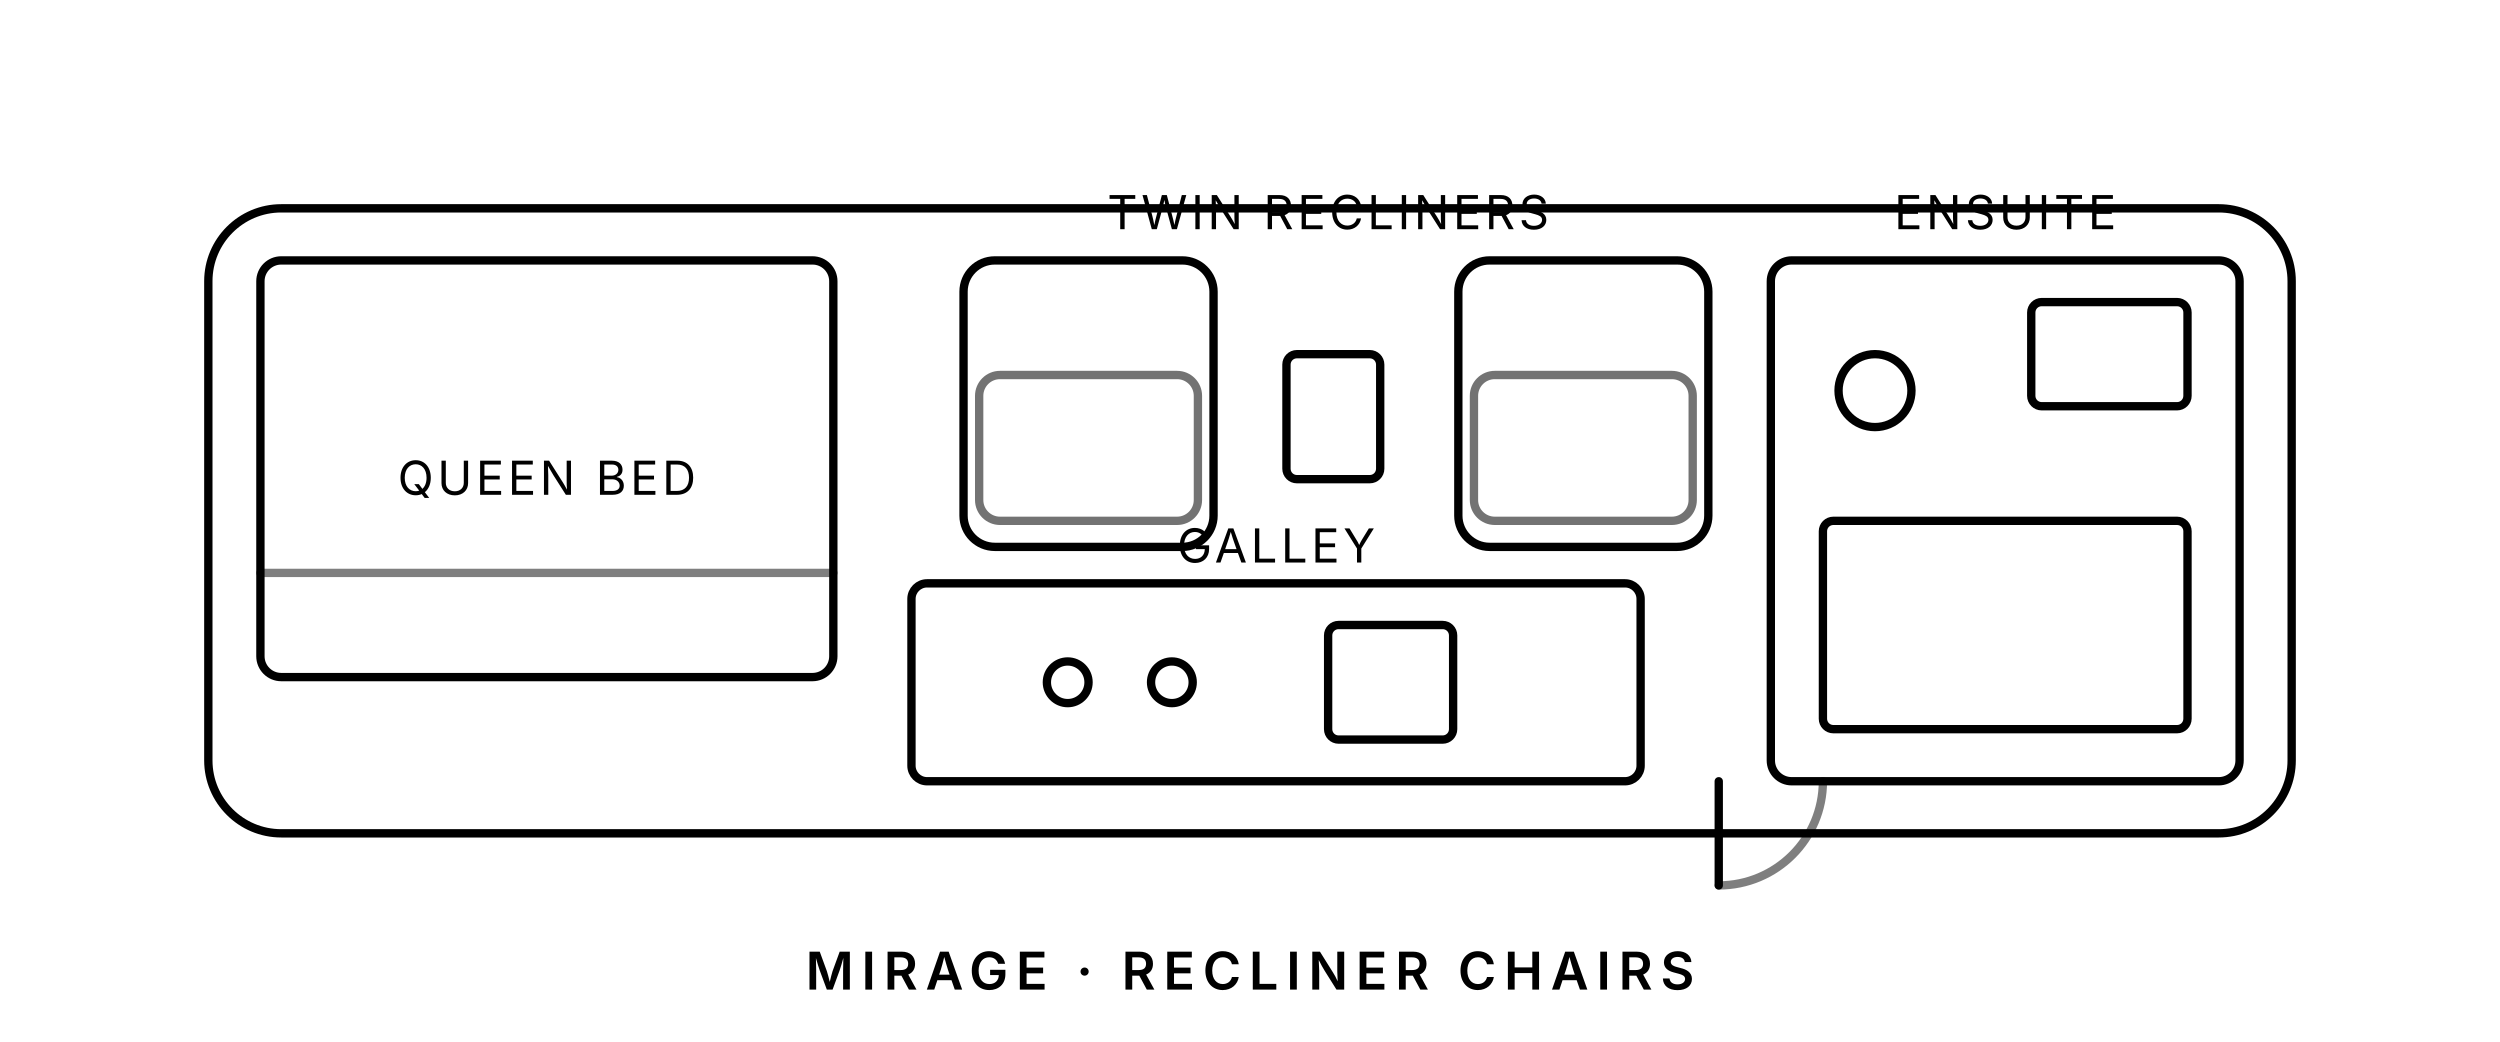
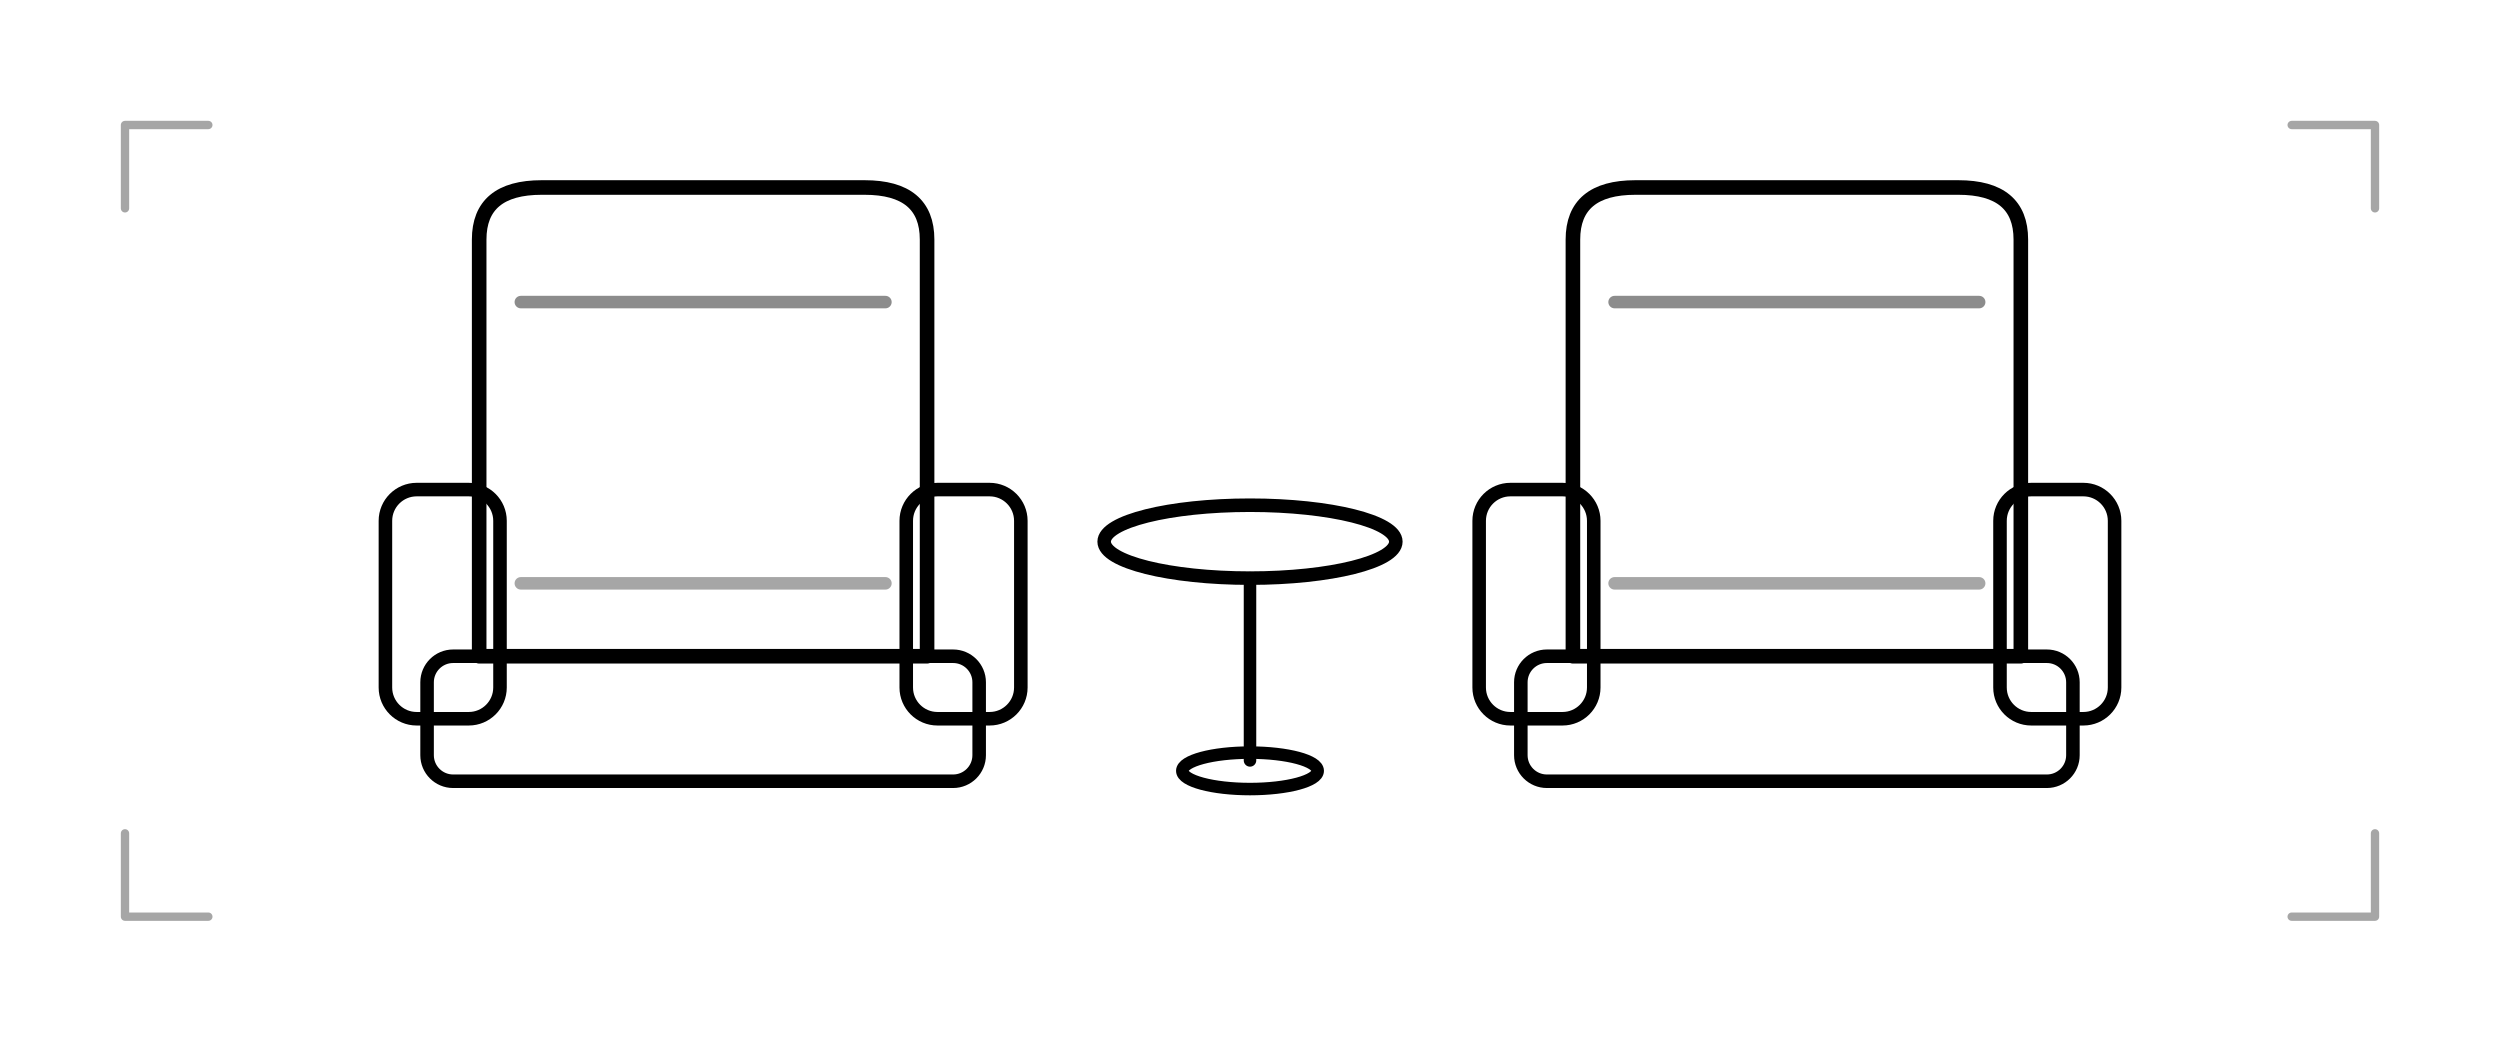
- <svg xmlns="http://www.w3.org/2000/svg" viewBox="0 0 480 200" fill="none" stroke="currentColor" stroke-width="1.6" stroke-linecap="round" stroke-linejoin="round" aria-hidden="true">
-   <rect x="40" y="40" width="400" height="120" rx="14" />
-   <rect x="50" y="50" width="110" height="80" rx="4" />
-   <line x1="50" y1="110" x2="160" y2="110" opacity="0.5" />
-   <text x="105" y="95" font-family="Inter, system-ui, sans-serif" font-size="9" letter-spacing="0.08em" fill="currentColor" stroke="none" text-anchor="middle">QUEEN BED</text>
-   <rect x="175" y="112" width="140" height="38" rx="3" />
-   <circle cx="205" cy="131" r="4" />
-   <circle cx="225" cy="131" r="4" />
-   <rect x="255" y="120" width="24" height="22" rx="2" />
-   <text x="245" y="108" font-family="Inter, system-ui, sans-serif" font-size="9" letter-spacing="0.08em" fill="currentColor" stroke="none" text-anchor="middle">GALLEY</text>
-   <rect x="185" y="50" width="48" height="55" rx="6" />
-   <rect x="188" y="72" width="42" height="28" rx="4" opacity="0.55" />
-   <rect x="247" y="68" width="18" height="24" rx="2" />
-   <rect x="280" y="50" width="48" height="55" rx="6" />
-   <rect x="283" y="72" width="42" height="28" rx="4" opacity="0.55" />
-   <text x="255" y="44" font-family="Inter, system-ui, sans-serif" font-size="9" letter-spacing="0.08em" fill="currentColor" stroke="none" text-anchor="middle">TWIN RECLINERS</text>
-   <rect x="340" y="50" width="90" height="100" rx="4" />
-   <circle cx="360" cy="75" r="7" />
-   <rect x="390" y="58" width="30" height="20" rx="2" />
-   <rect x="350" y="100" width="70" height="40" rx="2" />
-   <text x="385" y="44" font-family="Inter, system-ui, sans-serif" font-size="9" letter-spacing="0.08em" fill="currentColor" stroke="none" text-anchor="middle">ENSUITE</text>
-   <path d="M330 150 L330 170" />
-   <path d="M330 170 A20 20 0 0 0 350 150" opacity="0.5" />
-   <text x="240" y="190" font-family="Inter, system-ui, sans-serif" font-size="10" font-weight="600" letter-spacing="0.15em" fill="currentColor" stroke="none" text-anchor="middle">MIRAGE · RECLINER CHAIRS</text>
+ <svg xmlns="http://www.w3.org/2000/svg" viewBox="0 0 480 200" fill="none" stroke="currentColor" stroke-width="2.4" stroke-linecap="round" stroke-linejoin="round" aria-hidden="true">
+   <g opacity="0.35" stroke-width="1.6">
+     <path d="M24 24 L40 24 M24 24 L24 40" />
+     <path d="M456 24 L440 24 M456 24 L456 40" />
+     <path d="M24 176 L40 176 M24 176 L24 160" />
+     <path d="M456 176 L440 176 M456 176 L456 160" />
+   </g>
+   <path d="M92 46 Q92 36 104 36 L166 36 Q178 36 178 46 L178 126 L92 126 Z" stroke-width="2.8" />
+   <rect x="74" y="94" width="22" height="44" rx="6" stroke-width="2.6" />
+   <rect x="174" y="94" width="22" height="44" rx="6" stroke-width="2.6" />
+   <rect x="82" y="126" width="106" height="24" rx="5" stroke-width="2.6" />
+   <line x1="100" y1="58" x2="170" y2="58" opacity="0.45" />
+   <line x1="100" y1="112" x2="170" y2="112" opacity="0.35" />
+   <ellipse cx="240" cy="104" rx="28" ry="7" stroke-width="2.6" />
+   <line x1="240" y1="111" x2="240" y2="146" stroke-width="2.4" />
+   <ellipse cx="240" cy="148" rx="13" ry="3.5" stroke-width="2.4" />
+   <path d="M302 46 Q302 36 314 36 L376 36 Q388 36 388 46 L388 126 L302 126 Z" stroke-width="2.8" />
+   <rect x="284" y="94" width="22" height="44" rx="6" stroke-width="2.6" />
+   <rect x="384" y="94" width="22" height="44" rx="6" stroke-width="2.6" />
+   <rect x="292" y="126" width="106" height="24" rx="5" stroke-width="2.6" />
+   <line x1="310" y1="58" x2="380" y2="58" opacity="0.45" />
+   <line x1="310" y1="112" x2="380" y2="112" opacity="0.35" />
</svg>
